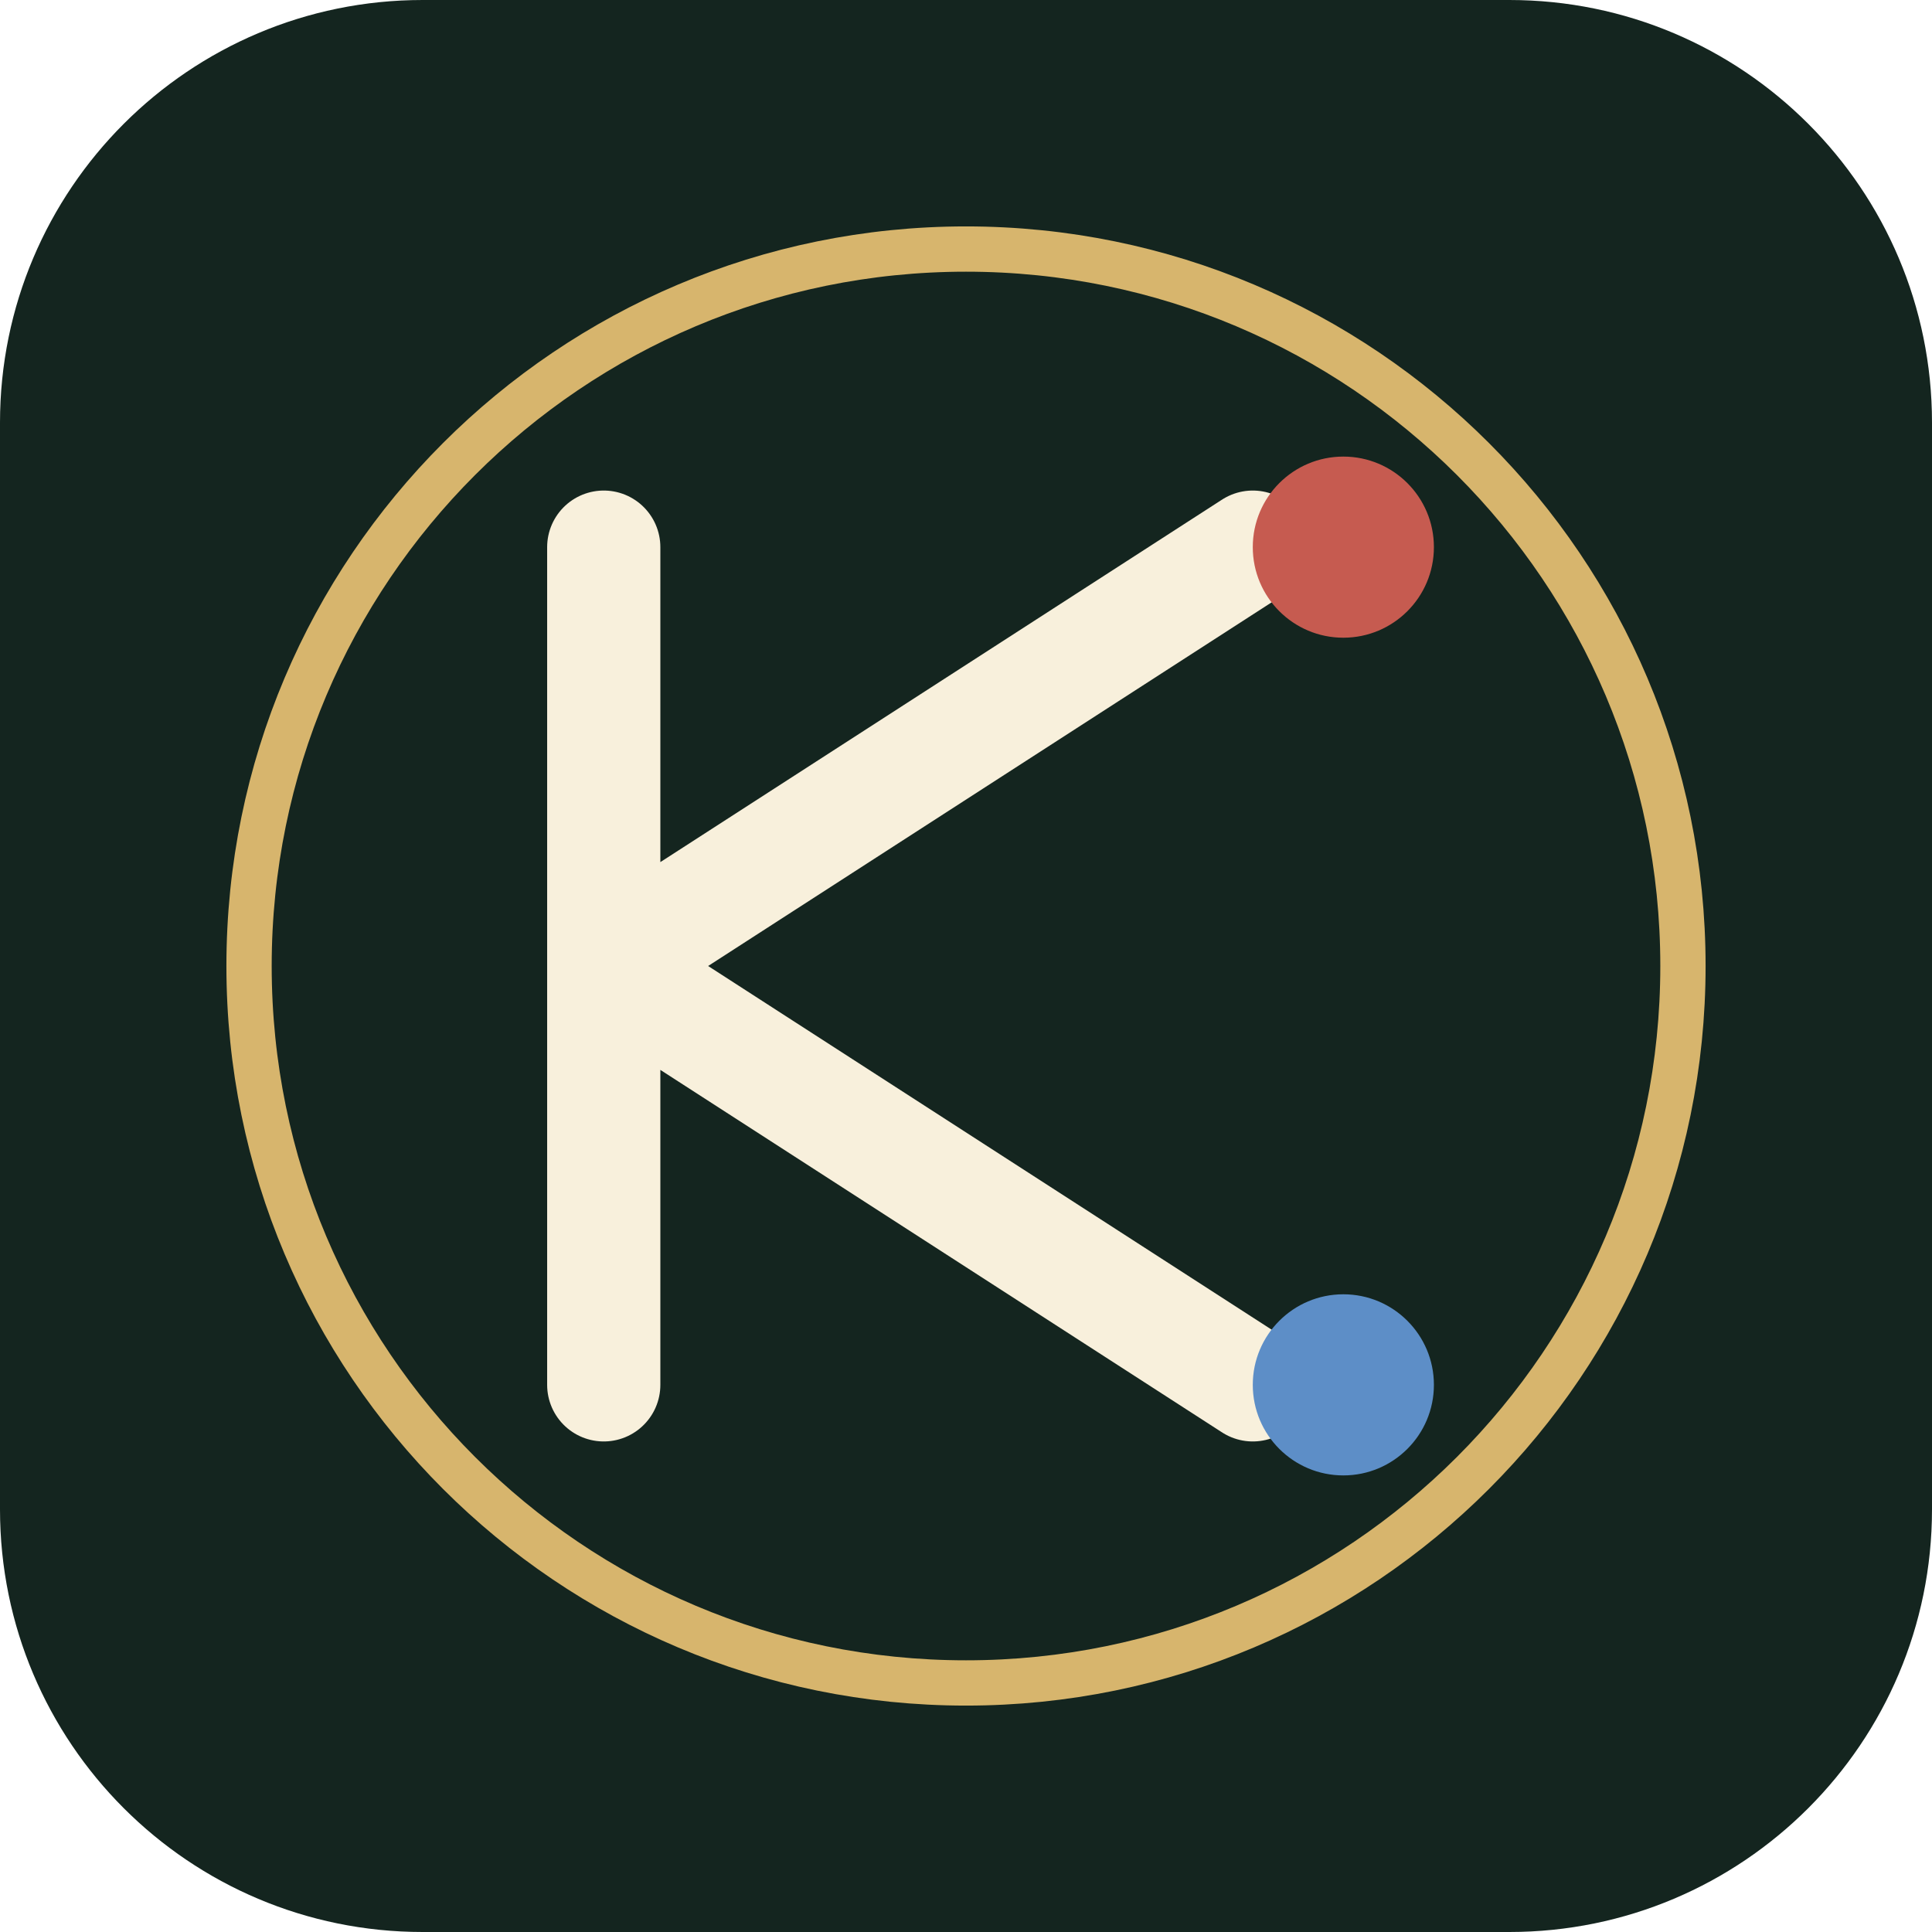
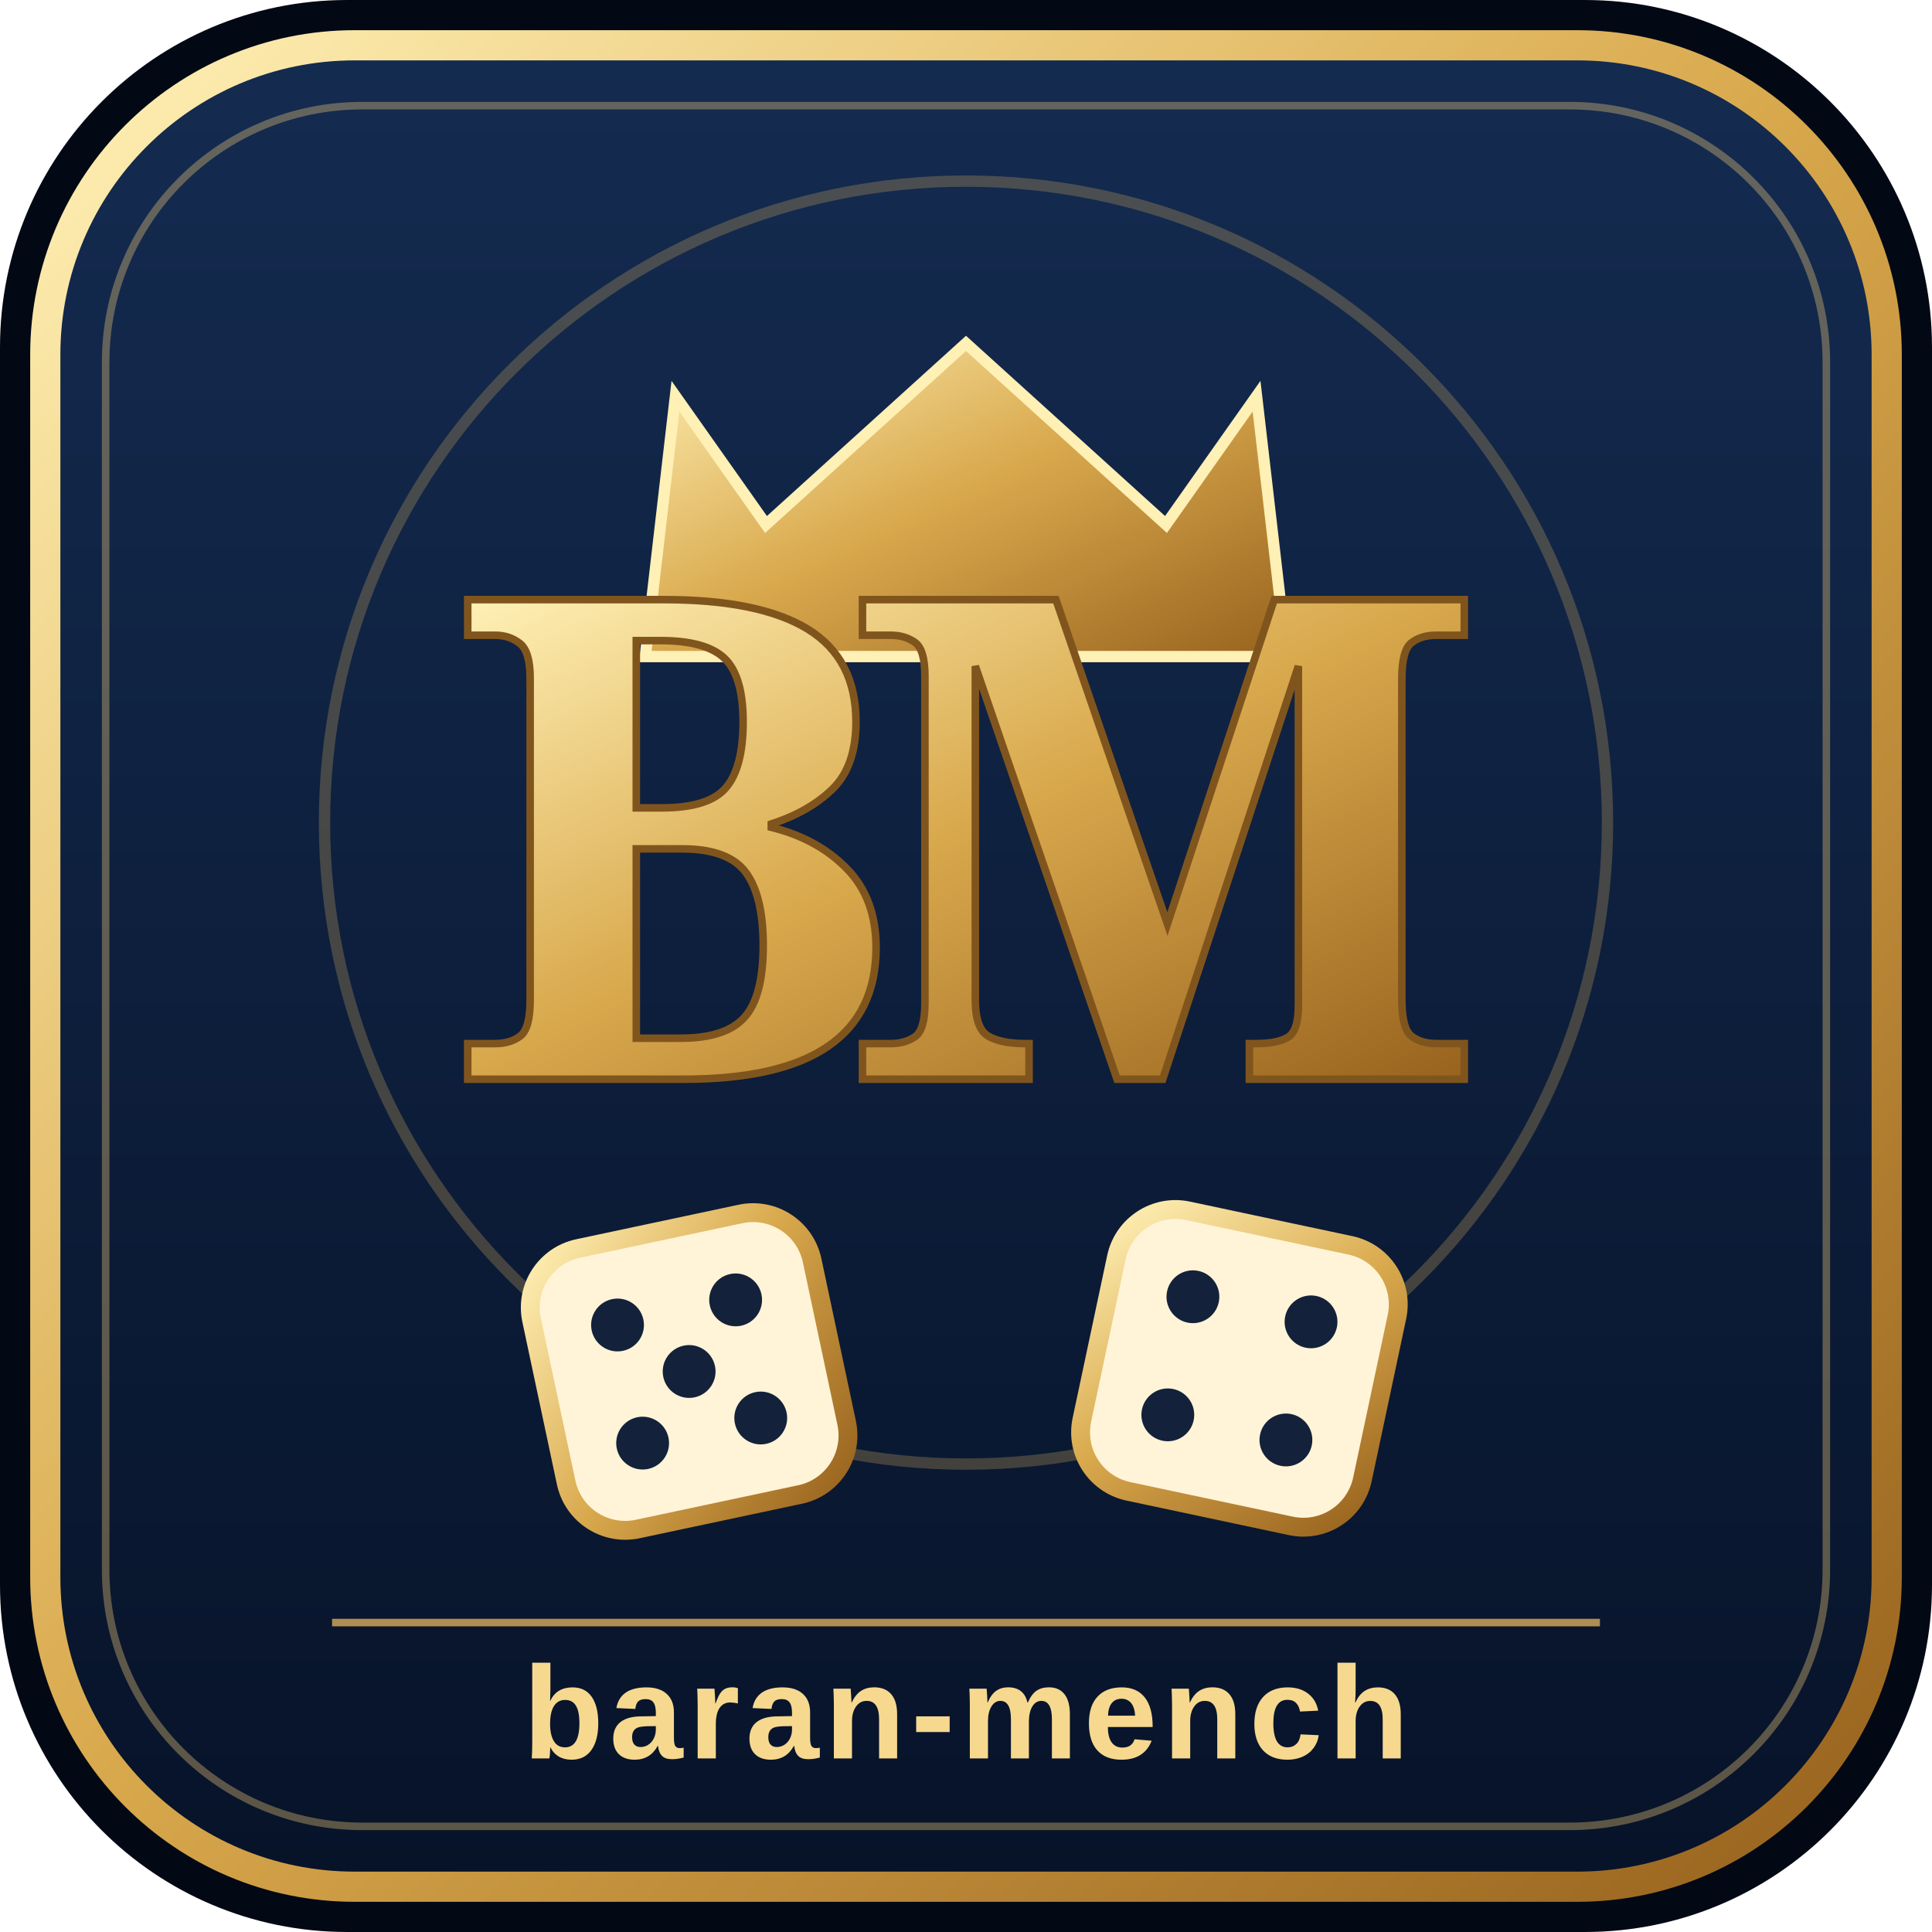
<svg xmlns="http://www.w3.org/2000/svg" viewBox="0 0 512 512">
-   <rect width="512" height="512" rx="112" fill="#14251f" />
-   <circle cx="256" cy="256" r="190" fill="none" stroke="#d7b56d" stroke-width="12" />
-   <path d="M160 145v222m0-111 172-111M160 256l172 111" fill="none" stroke="#f8f0dc" stroke-width="30" stroke-linecap="round" stroke-linejoin="round" />
-   <circle cx="356" cy="145" r="24" fill="#c65b50" />
-   <circle cx="356" cy="367" r="24" fill="#5d8ec7" />
+   <defs>
+     <linearGradient id="gold" x1="0" y1="0" x2="1" y2="1">
+       <stop stop-color="#fff0b5" />
+       <stop offset=".48" stop-color="#d9a94d" />
+       <stop offset="1" stop-color="#98631e" />
+     </linearGradient>
+     <linearGradient id="navy" x1="0" y1="0" x2="0" y2="1">
+       <stop stop-color="#142b50" />
+       <stop offset="1" stop-color="#071329" />
+     </linearGradient>
+     <filter id="shadow" x="-30%" y="-30%" width="160%" height="160%">
+       <feGaussianBlur stdDeviation="5" />
+     </filter>
+   </defs>
+   <rect width="512" height="512" rx="92" fill="#030914" />
+   <rect x="12" y="12" width="488" height="488" rx="82" fill="url(#navy)" stroke="url(#gold)" stroke-width="8" />
+   <rect x="28" y="28" width="456" height="456" rx="68" fill="none" stroke="#e8c477" stroke-opacity=".38" stroke-width="2" />
+   <circle cx="256" cy="218" r="170" fill="none" stroke="#d7ad5b" stroke-opacity=".28" stroke-width="3" />
+   <path d="M179 105l24 34 53-48 53 48 24-34 8 69H171z" fill="url(#gold)" stroke="#fff0b5" stroke-width="3" />
+   <text x="256" y="286" text-anchor="middle" font-family="Georgia,serif" font-size="178" font-weight="bold" letter-spacing="-15" fill="url(#gold)" stroke="#80551d" stroke-width="2">BM</text>
+   <path d="M95 316h322" stroke="url(#gold)" stroke-width="4" stroke-linecap="round" />
+   <g transform="translate(145 325) rotate(-12 40 40)">
+     <rect width="76" height="76" rx="16" fill="#fff4d8" stroke="url(#gold)" stroke-width="5" />
+     <g fill="#14213a">
+       <circle cx="22" cy="22" r="7" />
+       <circle cx="54" cy="22" r="7" />
+       <circle cx="38" cy="38" r="7" />
+       <circle cx="22" cy="54" r="7" />
+       <circle cx="54" cy="54" r="7" />
+     </g>
+   </g>
+   <g transform="translate(290 325) rotate(12 40 40)">
+     <rect width="76" height="76" rx="16" fill="#fff4d8" stroke="url(#gold)" stroke-width="5" />
+     <g fill="#14213a">
+       <circle cx="22" cy="22" r="7" />
+       <circle cx="54" cy="22" r="7" />
+       <circle cx="22" cy="54" r="7" />
+       <circle cx="54" cy="54" r="7" />
+     </g>
+   </g>
+   <path d="M88 430h336" stroke="#d7ad5b" stroke-width="2" opacity=".8" />
+   <text x="256" y="466" text-anchor="middle" font-family="Arial,sans-serif" font-size="35" font-weight="700" letter-spacing="1.5" fill="#f6d88f">baran-mench</text>
</svg>
